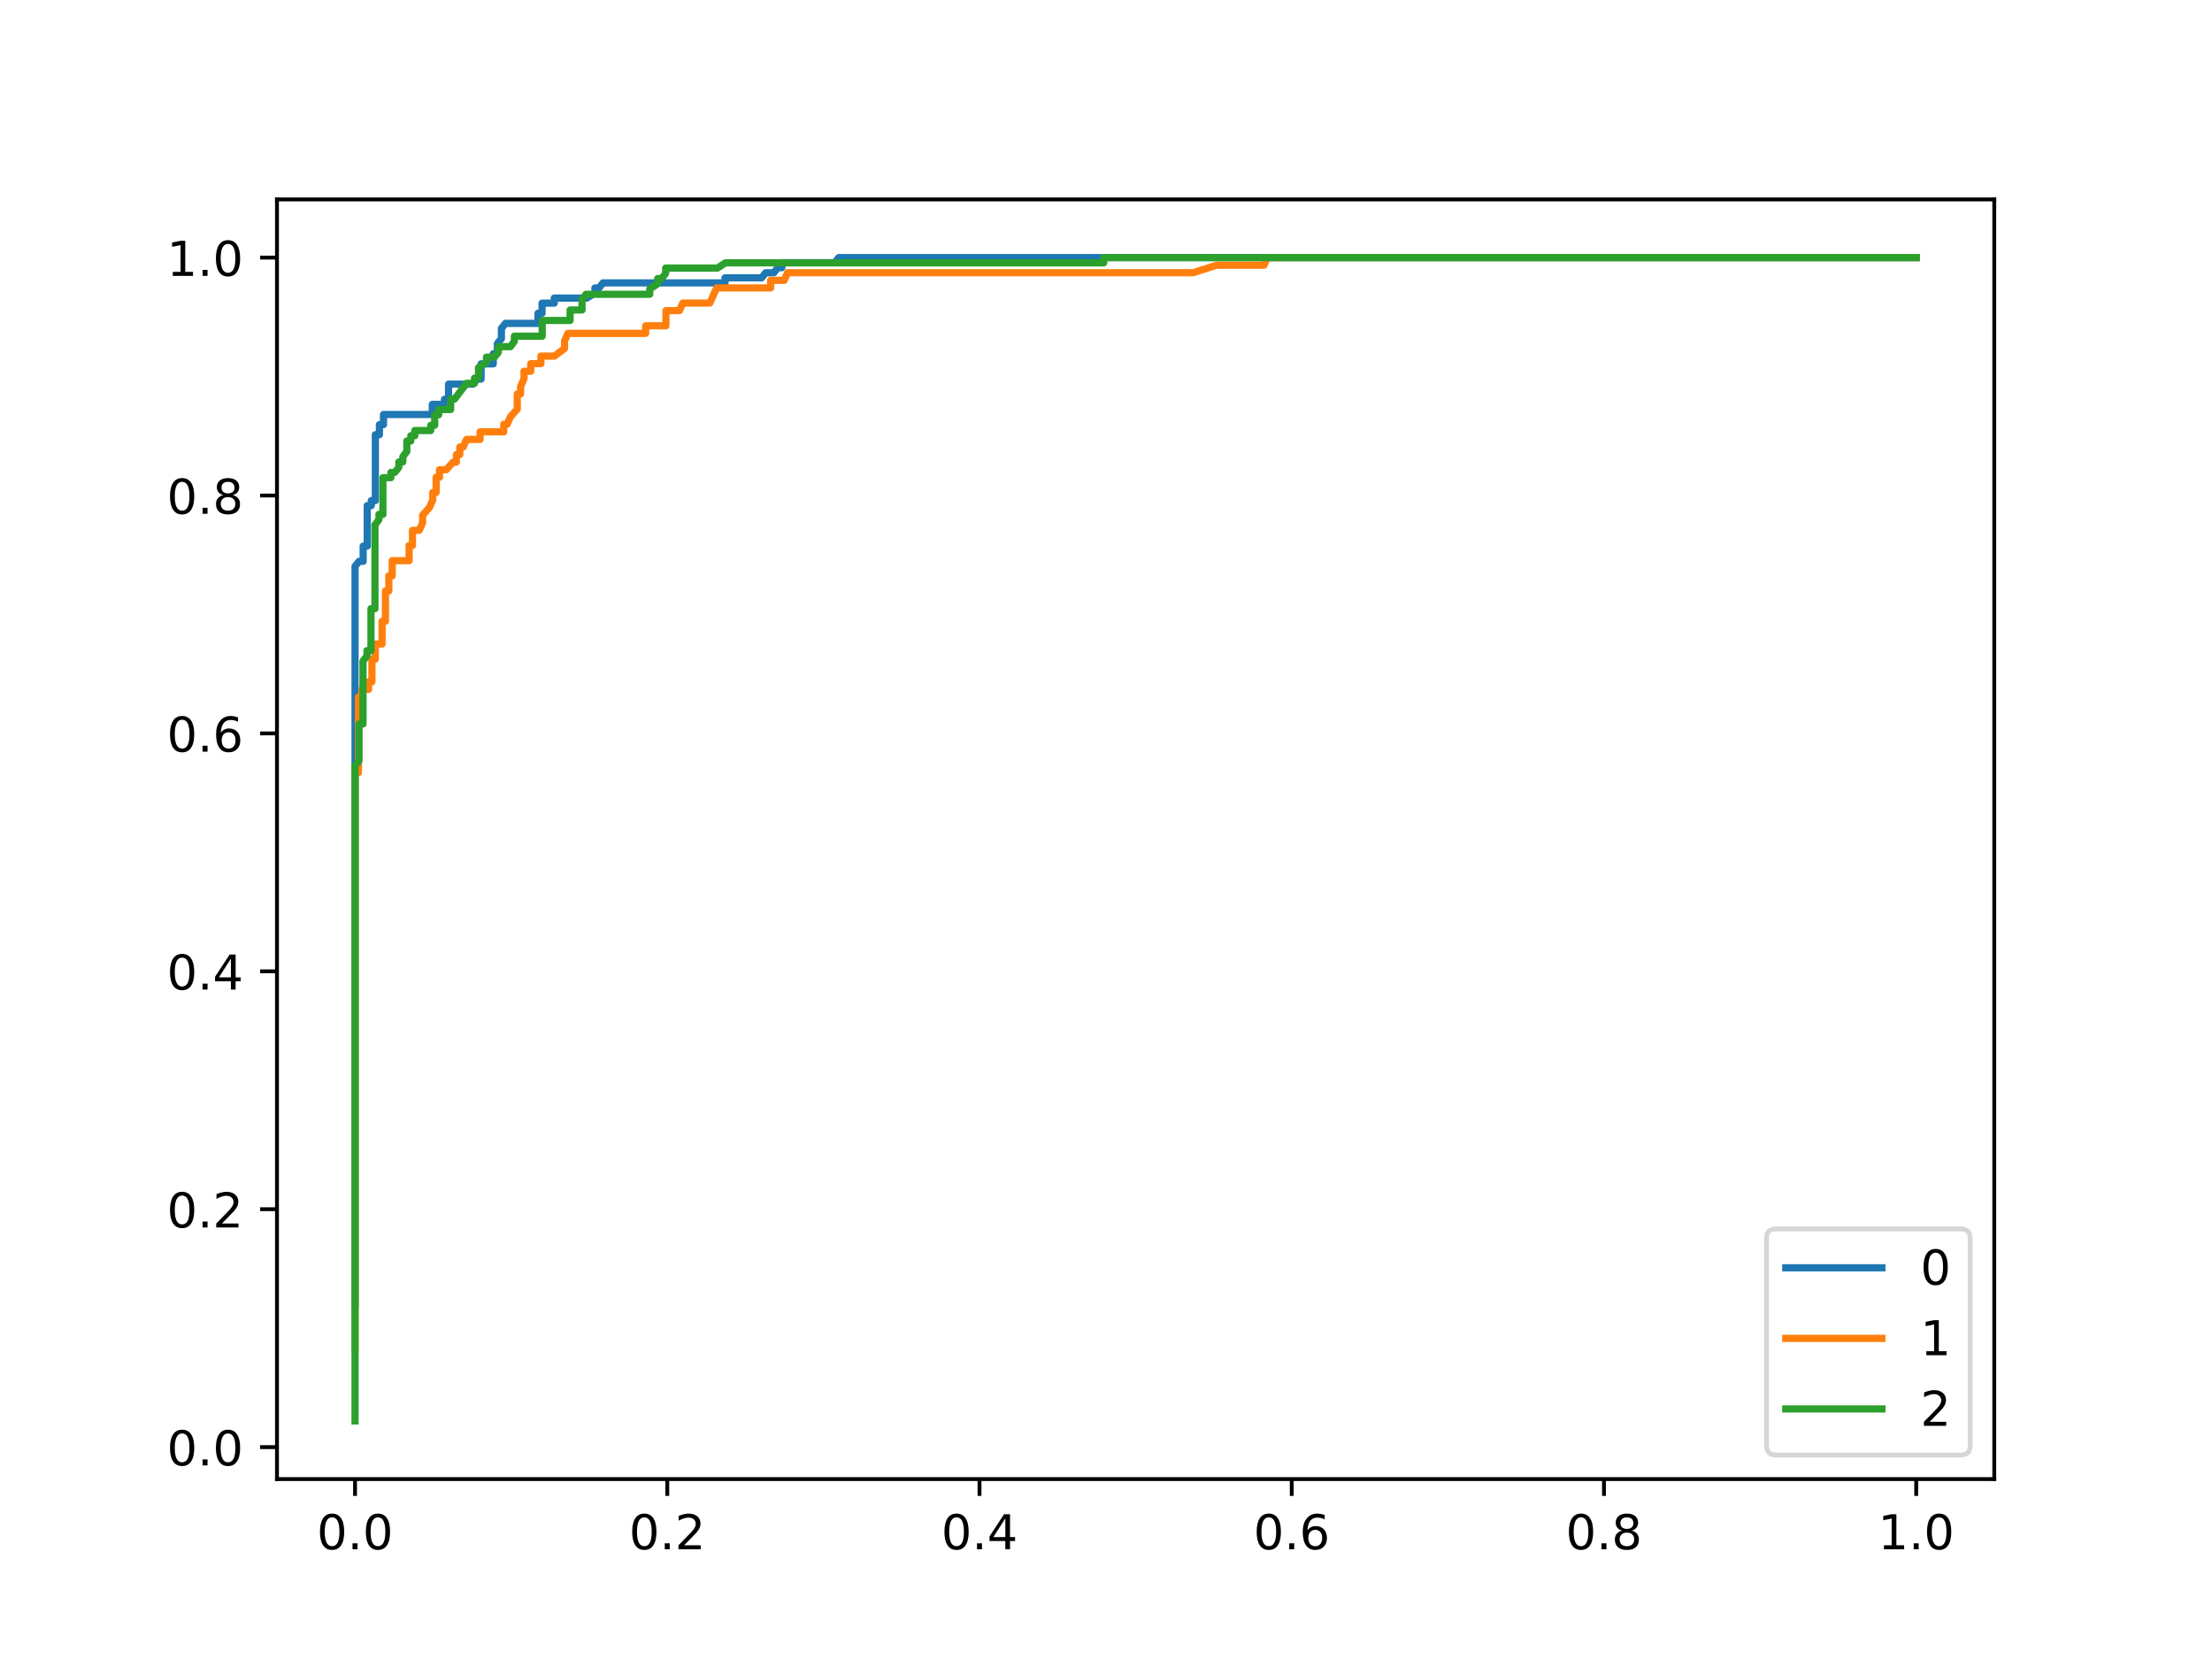
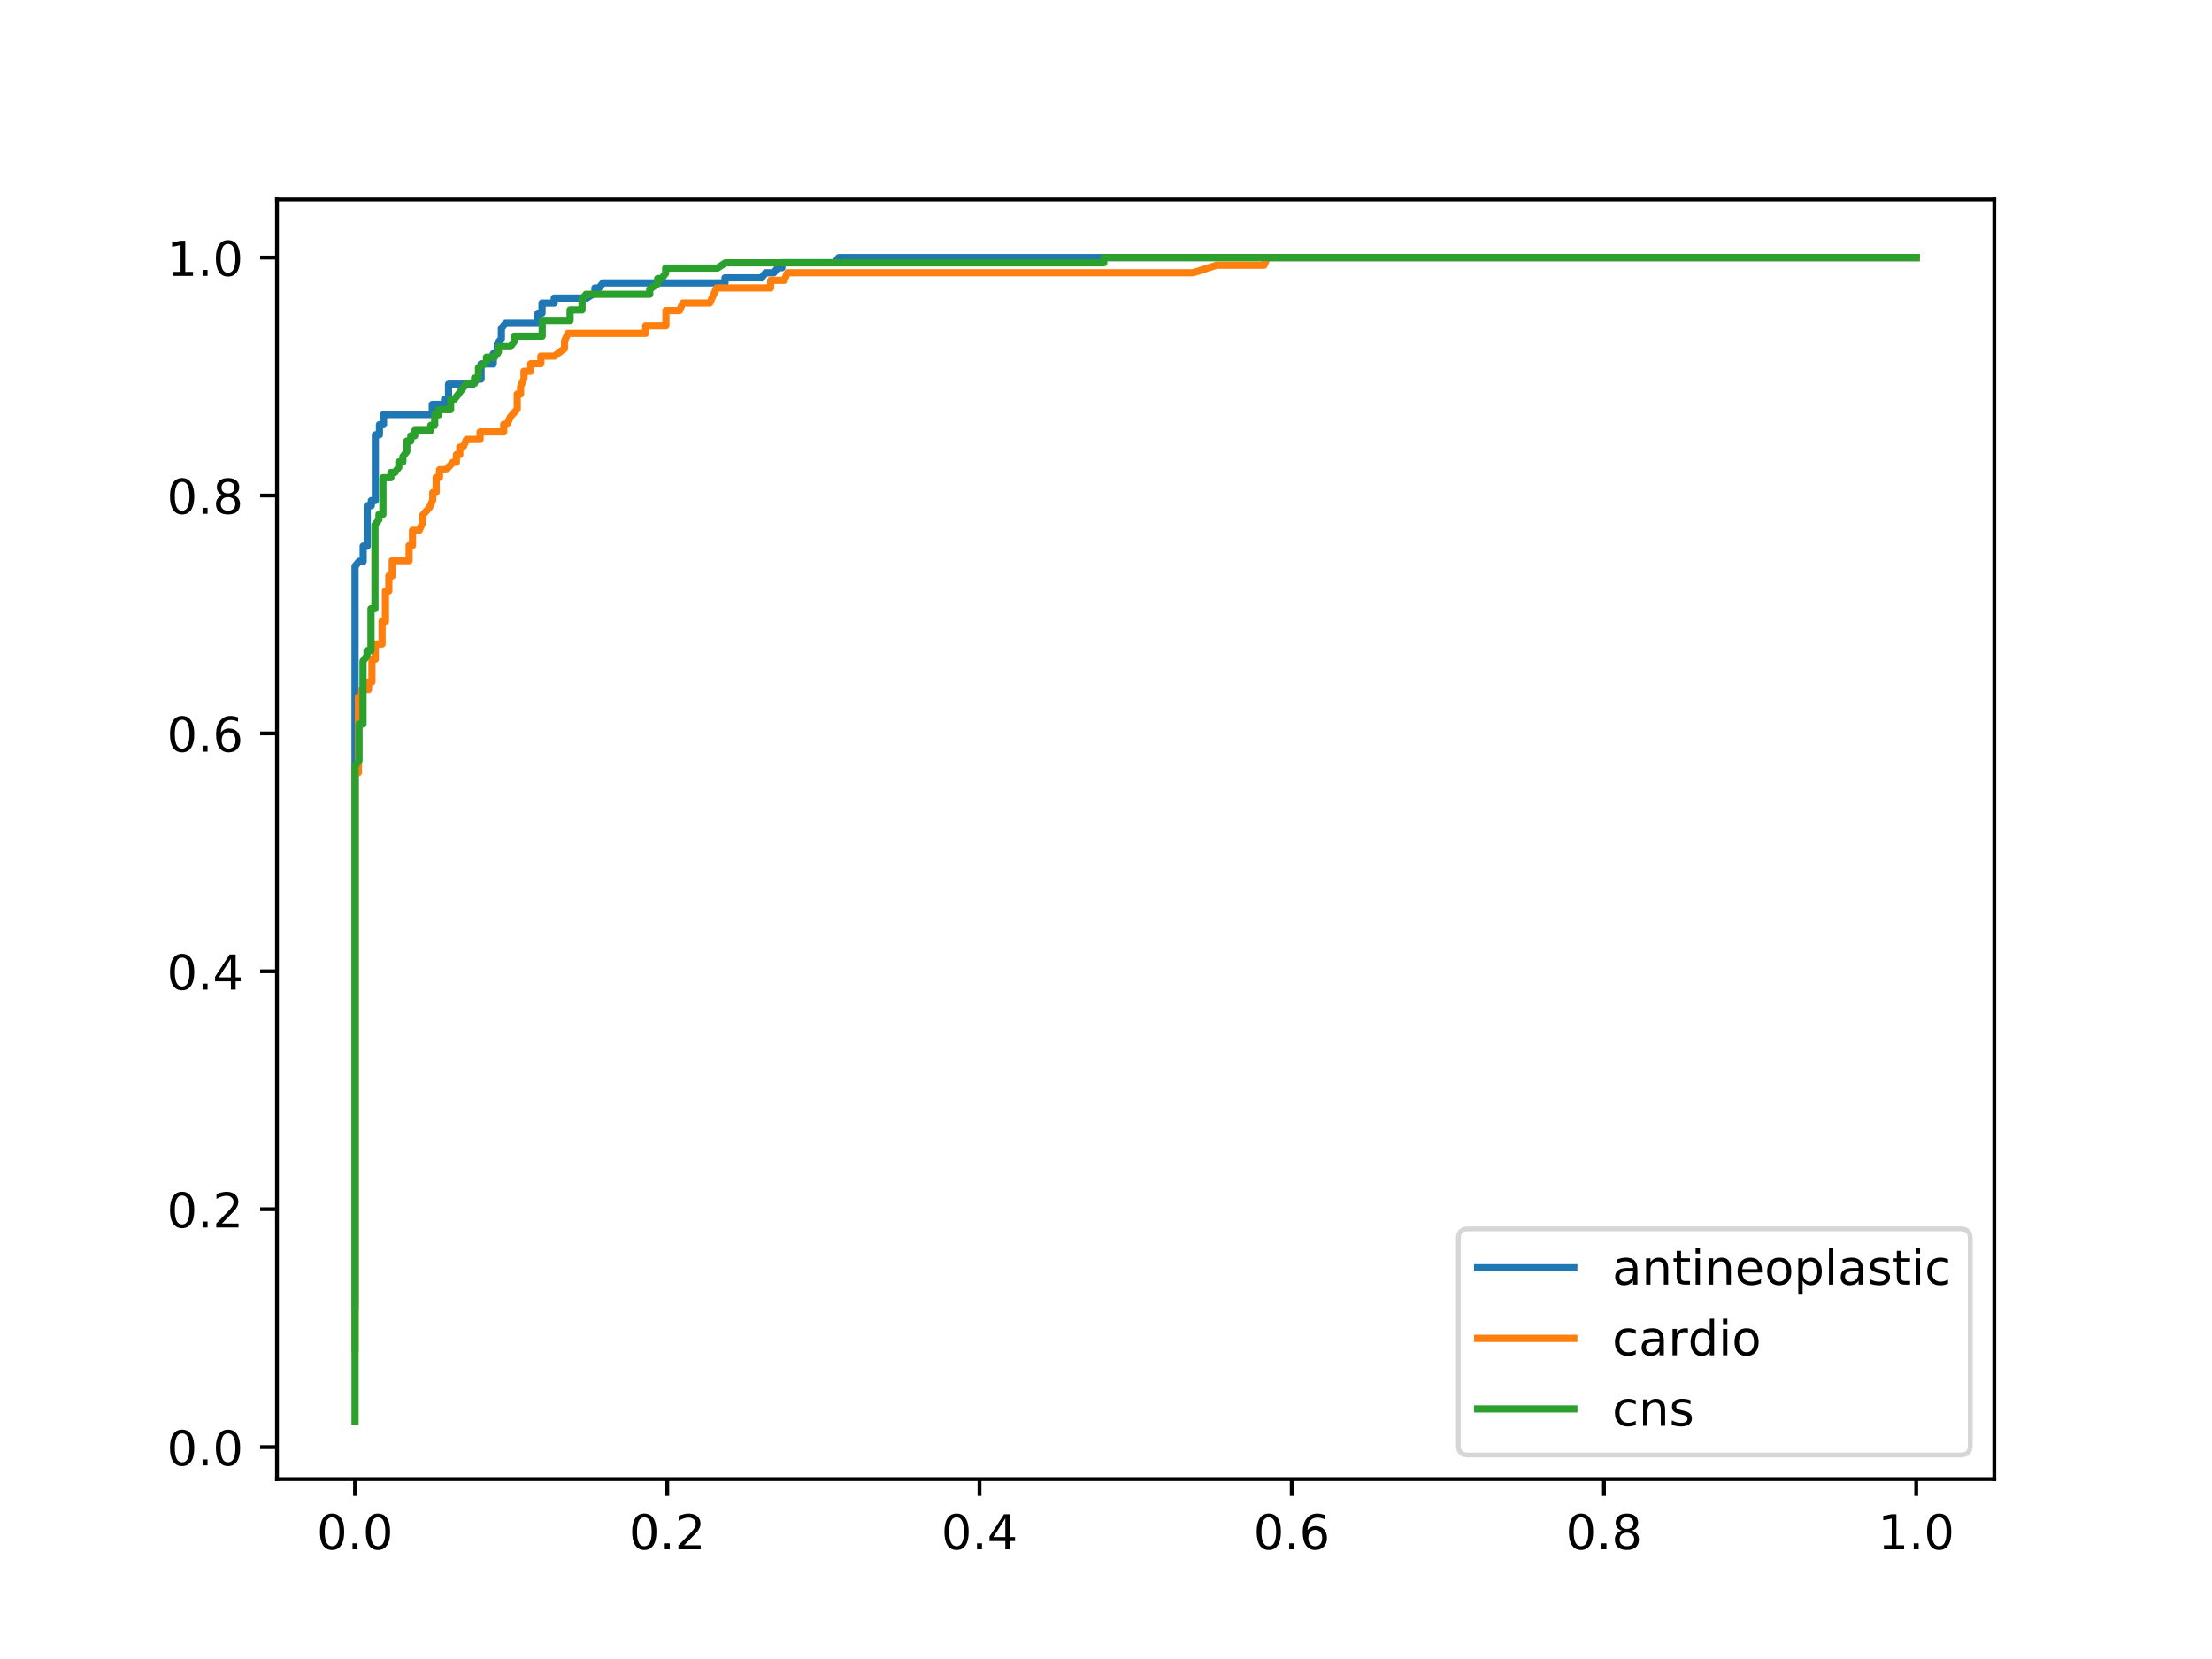
<svg xmlns="http://www.w3.org/2000/svg" xmlns:xlink="http://www.w3.org/1999/xlink" height="345pt" version="1.1" viewBox="0 0 460 345" width="460pt">
  <defs>
    <style type="text/css">
*{stroke-linecap:butt;stroke-linejoin:round;}
  </style>
  </defs>
  <g id="figure_1">
    <g id="patch_1">
      <path d="M 0 345.6  L 460.8 345.6  L 460.8 0  L 0 0  z " style="fill:#ffffff;" />
    </g>
    <g id="axes_1">
      <g id="patch_2">
        <path d="M 57.6 307.584  L 414.72 307.584  L 414.72 41.472  L 57.6 41.472  z " style="fill:#ffffff;" />
      </g>
      <g id="matplotlib.axis_1">
        <g id="xtick_1">
          <g id="line2d_1">
            <defs>
-               <path d="M 0 0  L 0 3.5  " id="m75394ae299" style="stroke:#000000;stroke-width:0.8;" />
-             </defs>
-             <g>
-               <use style="stroke:#000000;stroke-width:0.8;" x="73.833" xlink:href="#m75394ae299" y="307.584" />
+               <path d="M 0 0  L 0 3.5  " id="mabcf6161ad" style="stroke:#000000;stroke-width:0.8;" />
+             </defs>
+             <g>
+               <use style="stroke:#000000;stroke-width:0.8;" x="73.833" xlink:href="#mabcf6161ad" y="307.584" />
            </g>
          </g>
          <g id="text_1">
            <defs>
              <path d="M 31.781 66.406  Q 24.172 66.406 20.328 58.906  Q 16.5 51.422 16.5 36.375  Q 16.5 21.391 20.328 13.891  Q 24.172 6.391 31.781 6.391  Q 39.453 6.391 43.281 13.891  Q 47.125 21.391 47.125 36.375  Q 47.125 51.422 43.281 58.906  Q 39.453 66.406 31.781 66.406  z M 31.781 74.219  Q 44.047 74.219 50.516 64.516  Q 56.984 54.828 56.984 36.375  Q 56.984 17.969 50.516 8.266  Q 44.047 -1.422 31.781 -1.422  Q 19.531 -1.422 13.062 8.266  Q 6.594 17.969 6.594 36.375  Q 6.594 54.828 13.062 64.516  Q 19.531 74.219 31.781 74.219  z " id="DejaVuSans-30" />
              <path d="M 10.688 12.406  L 21 12.406  L 21 0  L 10.688 0  z " id="DejaVuSans-2e" />
            </defs>
            <g transform="translate(65.88116 322.1824)scale(0.1 -0.1)">
              <use xlink:href="#DejaVuSans-30" />
              <use x="63.623" xlink:href="#DejaVuSans-2e" />
              <use x="95.41" xlink:href="#DejaVuSans-30" />
            </g>
          </g>
        </g>
        <g id="xtick_2">
          <g id="line2d_2">
            <g>
-               <use style="stroke:#000000;stroke-width:0.8;" x="138.764" xlink:href="#m75394ae299" y="307.584" />
+               <use style="stroke:#000000;stroke-width:0.8;" x="138.764" xlink:href="#mabcf6161ad" y="307.584" />
            </g>
          </g>
          <g id="text_2">
            <defs>
              <path d="M 19.188 8.297  L 53.609 8.297  L 53.609 0  L 7.328 0  L 7.328 8.297  Q 12.938 14.109 22.625 23.891  Q 32.328 33.688 34.812 36.531  Q 39.547 41.844 41.422 45.531  Q 43.312 49.219 43.312 52.781  Q 43.312 58.594 39.234 62.25  Q 35.156 65.922 28.609 65.922  Q 23.969 65.922 18.812 64.312  Q 13.672 62.703 7.812 59.422  L 7.812 69.391  Q 13.766 71.781 18.938 73  Q 24.125 74.219 28.422 74.219  Q 39.75 74.219 46.484 68.547  Q 53.219 62.891 53.219 53.422  Q 53.219 48.922 51.531 44.891  Q 49.859 40.875 45.406 35.406  Q 44.188 33.984 37.641 27.219  Q 31.109 20.453 19.188 8.297  z " id="DejaVuSans-32" />
            </defs>
            <g transform="translate(130.8121 322.1824)scale(0.1 -0.1)">
              <use xlink:href="#DejaVuSans-30" />
              <use x="63.623" xlink:href="#DejaVuSans-2e" />
              <use x="95.41" xlink:href="#DejaVuSans-32" />
            </g>
          </g>
        </g>
        <g id="xtick_3">
          <g id="line2d_3">
            <g>
-               <use style="stroke:#000000;stroke-width:0.8;" x="203.695" xlink:href="#m75394ae299" y="307.584" />
+               <use style="stroke:#000000;stroke-width:0.8;" x="203.695" xlink:href="#mabcf6161ad" y="307.584" />
            </g>
          </g>
          <g id="text_3">
            <defs>
              <path d="M 37.797 64.312  L 12.891 25.391  L 37.797 25.391  z M 35.203 72.906  L 47.609 72.906  L 47.609 25.391  L 58.016 25.391  L 58.016 17.188  L 47.609 17.188  L 47.609 0  L 37.797 0  L 37.797 17.188  L 4.891 17.188  L 4.891 26.703  z " id="DejaVuSans-34" />
            </defs>
            <g transform="translate(195.743 322.1824)scale(0.1 -0.1)">
              <use xlink:href="#DejaVuSans-30" />
              <use x="63.623" xlink:href="#DejaVuSans-2e" />
              <use x="95.41" xlink:href="#DejaVuSans-34" />
            </g>
          </g>
        </g>
        <g id="xtick_4">
          <g id="line2d_4">
            <g>
-               <use style="stroke:#000000;stroke-width:0.8;" x="268.625" xlink:href="#m75394ae299" y="307.584" />
+               <use style="stroke:#000000;stroke-width:0.8;" x="268.625" xlink:href="#mabcf6161ad" y="307.584" />
            </g>
          </g>
          <g id="text_4">
            <defs>
              <path d="M 33.016 40.375  Q 26.375 40.375 22.484 35.828  Q 18.609 31.297 18.609 23.391  Q 18.609 15.531 22.484 10.953  Q 26.375 6.391 33.016 6.391  Q 39.656 6.391 43.531 10.953  Q 47.406 15.531 47.406 23.391  Q 47.406 31.297 43.531 35.828  Q 39.656 40.375 33.016 40.375  z M 52.594 71.297  L 52.594 62.312  Q 48.875 64.062 45.094 64.984  Q 41.312 65.922 37.594 65.922  Q 27.828 65.922 22.672 59.328  Q 17.531 52.734 16.797 39.406  Q 19.672 43.656 24.016 45.922  Q 28.375 48.188 33.594 48.188  Q 44.578 48.188 50.953 41.516  Q 57.328 34.859 57.328 23.391  Q 57.328 12.156 50.688 5.359  Q 44.047 -1.422 33.016 -1.422  Q 20.359 -1.422 13.672 8.266  Q 6.984 17.969 6.984 36.375  Q 6.984 53.656 15.188 63.938  Q 23.391 74.219 37.203 74.219  Q 40.922 74.219 44.703 73.484  Q 48.484 72.75 52.594 71.297  z " id="DejaVuSans-36" />
            </defs>
            <g transform="translate(260.6739 322.1824)scale(0.1 -0.1)">
              <use xlink:href="#DejaVuSans-30" />
              <use x="63.623" xlink:href="#DejaVuSans-2e" />
              <use x="95.41" xlink:href="#DejaVuSans-36" />
            </g>
          </g>
        </g>
        <g id="xtick_5">
          <g id="line2d_5">
            <g>
-               <use style="stroke:#000000;stroke-width:0.8;" x="333.556" xlink:href="#m75394ae299" y="307.584" />
+               <use style="stroke:#000000;stroke-width:0.8;" x="333.556" xlink:href="#mabcf6161ad" y="307.584" />
            </g>
          </g>
          <g id="text_5">
            <defs>
              <path d="M 31.781 34.625  Q 24.75 34.625 20.719 30.859  Q 16.703 27.094 16.703 20.516  Q 16.703 13.922 20.719 10.156  Q 24.75 6.391 31.781 6.391  Q 38.812 6.391 42.859 10.172  Q 46.922 13.969 46.922 20.516  Q 46.922 27.094 42.891 30.859  Q 38.875 34.625 31.781 34.625  z M 21.922 38.812  Q 15.578 40.375 12.031 44.719  Q 8.5 49.078 8.5 55.328  Q 8.5 64.062 14.719 69.141  Q 20.953 74.219 31.781 74.219  Q 42.672 74.219 48.875 69.141  Q 55.078 64.062 55.078 55.328  Q 55.078 49.078 51.531 44.719  Q 48 40.375 41.703 38.812  Q 48.828 37.156 52.797 32.312  Q 56.781 27.484 56.781 20.516  Q 56.781 9.906 50.312 4.234  Q 43.844 -1.422 31.781 -1.422  Q 19.734 -1.422 13.25 4.234  Q 6.781 9.906 6.781 20.516  Q 6.781 27.484 10.781 32.312  Q 14.797 37.156 21.922 38.812  z M 18.312 54.391  Q 18.312 48.734 21.844 45.562  Q 25.391 42.391 31.781 42.391  Q 38.141 42.391 41.719 45.562  Q 45.312 48.734 45.312 54.391  Q 45.312 60.062 41.719 63.234  Q 38.141 66.406 31.781 66.406  Q 25.391 66.406 21.844 63.234  Q 18.312 60.062 18.312 54.391  z " id="DejaVuSans-38" />
            </defs>
            <g transform="translate(325.6048 322.1824)scale(0.1 -0.1)">
              <use xlink:href="#DejaVuSans-30" />
              <use x="63.623" xlink:href="#DejaVuSans-2e" />
              <use x="95.41" xlink:href="#DejaVuSans-38" />
            </g>
          </g>
        </g>
        <g id="xtick_6">
          <g id="line2d_6">
            <g>
-               <use style="stroke:#000000;stroke-width:0.8;" x="398.487" xlink:href="#m75394ae299" y="307.584" />
+               <use style="stroke:#000000;stroke-width:0.8;" x="398.487" xlink:href="#mabcf6161ad" y="307.584" />
            </g>
          </g>
          <g id="text_6">
            <defs>
              <path d="M 12.406 8.297  L 28.516 8.297  L 28.516 63.922  L 10.984 60.406  L 10.984 69.391  L 28.422 72.906  L 38.281 72.906  L 38.281 8.297  L 54.391 8.297  L 54.391 0  L 12.406 0  z " id="DejaVuSans-31" />
            </defs>
            <g transform="translate(390.5357 322.1824)scale(0.1 -0.1)">
              <use xlink:href="#DejaVuSans-31" />
              <use x="63.623" xlink:href="#DejaVuSans-2e" />
              <use x="95.41" xlink:href="#DejaVuSans-30" />
            </g>
          </g>
        </g>
      </g>
      <g id="matplotlib.axis_2">
        <g id="ytick_1">
          <g id="line2d_7">
            <defs>
-               <path d="M 0 0  L -3.5 0  " id="m006917c6c1" style="stroke:#000000;stroke-width:0.8;" />
-             </defs>
-             <g>
-               <use style="stroke:#000000;stroke-width:0.8;" x="57.6" xlink:href="#m006917c6c1" y="300.937" />
+               <path d="M 0 0  L -3.5 0  " id="m30cd8ab8b6" style="stroke:#000000;stroke-width:0.8;" />
+             </defs>
+             <g>
+               <use style="stroke:#000000;stroke-width:0.8;" x="57.6" xlink:href="#m30cd8ab8b6" y="300.937" />
            </g>
          </g>
          <g id="text_7">
            <g transform="translate(34.69687 304.7359)scale(0.1 -0.1)">
              <use xlink:href="#DejaVuSans-30" />
              <use x="63.623" xlink:href="#DejaVuSans-2e" />
              <use x="95.41" xlink:href="#DejaVuSans-30" />
            </g>
          </g>
        </g>
        <g id="ytick_2">
          <g id="line2d_8">
            <g>
-               <use style="stroke:#000000;stroke-width:0.8;" x="57.6" xlink:href="#m006917c6c1" y="251.463" />
+               <use style="stroke:#000000;stroke-width:0.8;" x="57.6" xlink:href="#m30cd8ab8b6" y="251.463" />
            </g>
          </g>
          <g id="text_8">
            <g transform="translate(34.69687 255.2621)scale(0.1 -0.1)">
              <use xlink:href="#DejaVuSans-30" />
              <use x="63.623" xlink:href="#DejaVuSans-2e" />
              <use x="95.41" xlink:href="#DejaVuSans-32" />
            </g>
          </g>
        </g>
        <g id="ytick_3">
          <g id="line2d_9">
            <g>
-               <use style="stroke:#000000;stroke-width:0.8;" x="57.6" xlink:href="#m006917c6c1" y="201.989" />
+               <use style="stroke:#000000;stroke-width:0.8;" x="57.6" xlink:href="#m30cd8ab8b6" y="201.989" />
            </g>
          </g>
          <g id="text_9">
            <g transform="translate(34.69687 205.7884)scale(0.1 -0.1)">
              <use xlink:href="#DejaVuSans-30" />
              <use x="63.623" xlink:href="#DejaVuSans-2e" />
              <use x="95.41" xlink:href="#DejaVuSans-34" />
            </g>
          </g>
        </g>
        <g id="ytick_4">
          <g id="line2d_10">
            <g>
-               <use style="stroke:#000000;stroke-width:0.8;" x="57.6" xlink:href="#m006917c6c1" y="152.515" />
+               <use style="stroke:#000000;stroke-width:0.8;" x="57.6" xlink:href="#m30cd8ab8b6" y="152.515" />
            </g>
          </g>
          <g id="text_10">
            <g transform="translate(34.69687 156.3147)scale(0.1 -0.1)">
              <use xlink:href="#DejaVuSans-30" />
              <use x="63.623" xlink:href="#DejaVuSans-2e" />
              <use x="95.41" xlink:href="#DejaVuSans-36" />
            </g>
          </g>
        </g>
        <g id="ytick_5">
          <g id="line2d_11">
            <g>
-               <use style="stroke:#000000;stroke-width:0.8;" x="57.6" xlink:href="#m006917c6c1" y="103.042" />
+               <use style="stroke:#000000;stroke-width:0.8;" x="57.6" xlink:href="#m30cd8ab8b6" y="103.042" />
            </g>
          </g>
          <g id="text_11">
            <g transform="translate(34.69687 106.8409)scale(0.1 -0.1)">
              <use xlink:href="#DejaVuSans-30" />
              <use x="63.623" xlink:href="#DejaVuSans-2e" />
              <use x="95.41" xlink:href="#DejaVuSans-38" />
            </g>
          </g>
        </g>
        <g id="ytick_6">
          <g id="line2d_12">
            <g>
-               <use style="stroke:#000000;stroke-width:0.8;" x="57.6" xlink:href="#m006917c6c1" y="53.568" />
+               <use style="stroke:#000000;stroke-width:0.8;" x="57.6" xlink:href="#m30cd8ab8b6" y="53.568" />
            </g>
          </g>
          <g id="text_12">
            <g transform="translate(34.69687 57.36722)scale(0.1 -0.1)">
              <use xlink:href="#DejaVuSans-31" />
              <use x="63.623" xlink:href="#DejaVuSans-2e" />
              <use x="95.41" xlink:href="#DejaVuSans-30" />
            </g>
          </g>
        </g>
      </g>
      <g id="line2d_13">
-         <path clip-path="url(#p6f23b8242f)" d="M 73.833 271.463  L 73.833 117.779  L 74.678 116.726  L 75.524 116.726  L 75.524 113.568  L 76.369 113.568  L 76.369 105.147  L 77.215 105.147  L 77.215 104.094  L 78.06 104.094  L 78.06 90.41  L 78.905 90.41  L 78.905 88.305  L 79.751 88.305  L 79.751 86.2  L 89.896 86.2  L 89.896 84.094  L 92.433 84.094  L 92.433 83.042  L 93.278 83.042  L 93.278 79.884  L 98.351 79.884  L 99.196 78.831  L 100.042 78.831  L 100.042 75.673  L 102.578 75.673  L 102.578 73.568  L 103.424 73.568  L 103.424 71.463  L 104.269 70.41  L 104.269 68.305  L 105.115 67.252  L 111.878 67.252  L 111.878 65.147  L 112.724 65.147  L 112.724 63.042  L 115.26 63.042  L 115.26 61.989  L 122.024 61.989  L 123.715 60.936  L 123.715 59.884  L 124.56 59.884  L 125.405 58.831  L 150.769 58.831  L 150.769 57.779  L 158.378 57.779  L 159.224 56.726  L 160.915 56.726  L 161.76 55.673  L 162.605 55.673  L 162.605 54.621  L 173.596 54.621  L 174.442 53.568  L 398.487 53.568  L 398.487 53.568  " style="fill:none;stroke:#1f77b4;stroke-linecap:square;stroke-width:1.5;" />
+         <path clip-path="url(#p644ba0ac68)" d="M 73.833 271.463  L 73.833 117.779  L 74.678 116.726  L 75.524 116.726  L 75.524 113.568  L 76.369 113.568  L 76.369 105.147  L 77.215 105.147  L 77.215 104.094  L 78.06 104.094  L 78.06 90.41  L 78.905 90.41  L 78.905 88.305  L 79.751 88.305  L 79.751 86.2  L 89.896 86.2  L 89.896 84.094  L 92.433 84.094  L 92.433 83.042  L 93.278 83.042  L 93.278 79.884  L 98.351 79.884  L 99.196 78.831  L 100.042 78.831  L 100.042 75.673  L 102.578 75.673  L 102.578 73.568  L 103.424 73.568  L 103.424 71.463  L 104.269 70.41  L 104.269 68.305  L 105.115 67.252  L 111.878 67.252  L 111.878 65.147  L 112.724 65.147  L 112.724 63.042  L 115.26 63.042  L 115.26 61.989  L 122.024 61.989  L 123.715 60.936  L 123.715 59.884  L 124.56 59.884  L 125.405 58.831  L 150.769 58.831  L 150.769 57.779  L 158.378 57.779  L 159.224 56.726  L 160.915 56.726  L 161.76 55.673  L 162.605 55.673  L 162.605 54.621  L 173.596 54.621  L 174.442 53.568  L 398.487 53.568  L 398.487 53.568  " style="fill:none;stroke:#1f77b4;stroke-linecap:square;stroke-width:1.5;" />
      </g>
      <g id="line2d_14">
-         <path clip-path="url(#p6f23b8242f)" d="M 73.833 280.454  L 73.833 160.709  L 74.535 160.709  L 74.535 144.953  L 75.238 144.953  L 75.238 143.377  L 76.644 143.377  L 76.644 141.801  L 77.346 141.801  L 77.346 137.075  L 78.049 137.075  L 78.049 133.923  L 79.454 133.923  L 79.454 129.197  L 80.157 129.197  L 80.157 122.894  L 80.86 122.894  L 80.86 119.743  L 81.563 119.743  L 81.563 116.592  L 85.076 116.592  L 85.076 113.441  L 85.779 113.441  L 85.779 110.289  L 87.184 110.289  L 87.887 108.714  L 87.887 107.138  L 89.292 105.563  L 89.995 103.987  L 89.995 102.411  L 90.698 102.411  L 90.698 99.26  L 91.401 99.26  L 91.401 97.685  L 92.806 97.685  L 94.211 96.109  L 94.914 96.109  L 94.914 94.534  L 95.617 94.534  L 95.617 92.958  L 96.32 92.958  L 97.022 91.382  L 99.833 91.382  L 99.833 89.807  L 104.752 89.807  L 104.752 88.231  L 105.455 88.231  L 106.158 86.656  L 107.563 85.08  L 107.563 81.929  L 108.266 81.929  L 108.266 80.353  L 108.969 78.778  L 108.969 77.202  L 110.374 77.202  L 110.374 75.626  L 112.482 75.626  L 112.482 74.051  L 115.293 74.051  L 117.401 72.475  L 117.401 70.9  L 118.104 69.324  L 134.266 69.324  L 134.266 67.748  L 138.483 67.748  L 138.483 64.597  L 141.293 64.597  L 141.996 63.022  L 147.618 63.022  L 149.023 59.87  L 160.267 59.87  L 160.267 58.295  L 163.078 58.295  L 163.78 56.719  L 248.106 56.719  L 253.025 55.144  L 262.863 55.144  L 263.566 53.568  L 398.487 53.568  L 398.487 53.568  " style="fill:none;stroke:#ff7f0e;stroke-linecap:square;stroke-width:1.5;" />
+         <path clip-path="url(#p644ba0ac68)" d="M 73.833 280.454  L 73.833 160.709  L 74.535 160.709  L 74.535 144.953  L 75.238 144.953  L 75.238 143.377  L 76.644 143.377  L 76.644 141.801  L 77.346 141.801  L 77.346 137.075  L 78.049 137.075  L 78.049 133.923  L 79.454 133.923  L 79.454 129.197  L 80.157 129.197  L 80.157 122.894  L 80.86 122.894  L 80.86 119.743  L 81.563 119.743  L 81.563 116.592  L 85.076 116.592  L 85.076 113.441  L 85.779 113.441  L 85.779 110.289  L 87.184 110.289  L 87.887 108.714  L 87.887 107.138  L 89.292 105.563  L 89.995 103.987  L 89.995 102.411  L 90.698 102.411  L 90.698 99.26  L 91.401 99.26  L 91.401 97.685  L 92.806 97.685  L 94.211 96.109  L 94.914 96.109  L 94.914 94.534  L 95.617 94.534  L 95.617 92.958  L 96.32 92.958  L 97.022 91.382  L 99.833 91.382  L 99.833 89.807  L 104.752 89.807  L 104.752 88.231  L 105.455 88.231  L 106.158 86.656  L 107.563 85.08  L 107.563 81.929  L 108.266 81.929  L 108.266 80.353  L 108.969 78.778  L 108.969 77.202  L 110.374 77.202  L 110.374 75.626  L 112.482 75.626  L 112.482 74.051  L 115.293 74.051  L 117.401 72.475  L 117.401 70.9  L 118.104 69.324  L 134.266 69.324  L 134.266 67.748  L 138.483 67.748  L 138.483 64.597  L 141.293 64.597  L 141.996 63.022  L 147.618 63.022  L 149.023 59.87  L 160.267 59.87  L 160.267 58.295  L 163.078 58.295  L 163.78 56.719  L 248.106 56.719  L 253.025 55.144  L 262.863 55.144  L 263.566 53.568  L 398.487 53.568  L 398.487 53.568  " style="fill:none;stroke:#ff7f0e;stroke-linecap:square;stroke-width:1.5;" />
      </g>
      <g id="line2d_15">
-         <path clip-path="url(#p6f23b8242f)" d="M 73.833 295.488  L 73.833 159.272  L 74.661 158.182  L 74.661 150.554  L 75.489 150.554  L 75.489 137.477  L 76.317 136.387  L 76.317 135.298  L 77.146 135.298  L 77.146 126.58  L 77.974 126.58  L 77.974 109.144  L 78.802 108.054  L 78.802 106.965  L 79.63 106.965  L 79.63 99.337  L 81.287 99.337  L 81.287 98.247  L 82.115 98.247  L 82.943 97.157  L 82.943 96.067  L 83.771 96.067  L 83.771 94.978  L 84.599 93.888  L 84.599 91.709  L 85.428 91.709  L 85.428 90.619  L 86.256 90.619  L 86.256 89.529  L 89.569 89.529  L 89.569 88.439  L 90.397 88.439  L 90.397 86.26  L 91.225 86.26  L 91.225 85.17  L 93.71 85.17  L 93.71 82.991  L 94.538 82.991  L 97.022 79.722  L 98.679 79.722  L 98.679 78.632  L 99.507 78.632  L 99.507 76.452  L 101.163 75.363  L 101.163 74.273  L 102.82 74.273  L 103.648 73.183  L 103.648 72.093  L 106.133 72.093  L 106.961 71.004  L 106.961 69.914  L 112.758 69.914  L 112.758 66.645  L 118.556 66.645  L 118.556 64.465  L 121.04 64.465  L 121.04 62.286  L 121.868 61.196  L 135.12 61.196  L 135.12 60.106  L 136.776 59.017  L 136.776 57.927  L 137.604 57.927  L 138.432 56.837  L 138.432 55.747  L 149.199 55.747  L 150.855 54.658  L 229.534 54.658  L 229.534 53.568  L 398.487 53.568  L 398.487 53.568  " style="fill:none;stroke:#2ca02c;stroke-linecap:square;stroke-width:1.5;" />
+         <path clip-path="url(#p644ba0ac68)" d="M 73.833 295.488  L 73.833 159.272  L 74.661 158.182  L 74.661 150.554  L 75.489 150.554  L 75.489 137.477  L 76.317 136.387  L 76.317 135.298  L 77.146 135.298  L 77.146 126.58  L 77.974 126.58  L 77.974 109.144  L 78.802 108.054  L 78.802 106.965  L 79.63 106.965  L 79.63 99.337  L 81.287 99.337  L 81.287 98.247  L 82.115 98.247  L 82.943 97.157  L 82.943 96.067  L 83.771 96.067  L 83.771 94.978  L 84.599 93.888  L 84.599 91.709  L 85.428 91.709  L 85.428 90.619  L 86.256 90.619  L 86.256 89.529  L 89.569 89.529  L 89.569 88.439  L 90.397 88.439  L 90.397 86.26  L 91.225 86.26  L 91.225 85.17  L 93.71 85.17  L 93.71 82.991  L 94.538 82.991  L 97.022 79.722  L 98.679 79.722  L 98.679 78.632  L 99.507 78.632  L 99.507 76.452  L 101.163 75.363  L 101.163 74.273  L 102.82 74.273  L 103.648 73.183  L 103.648 72.093  L 106.133 72.093  L 106.961 71.004  L 106.961 69.914  L 112.758 69.914  L 112.758 66.645  L 118.556 66.645  L 118.556 64.465  L 121.04 64.465  L 121.04 62.286  L 121.868 61.196  L 135.12 61.196  L 135.12 60.106  L 136.776 59.017  L 136.776 57.927  L 137.604 57.927  L 138.432 56.837  L 138.432 55.747  L 149.199 55.747  L 150.855 54.658  L 229.534 54.658  L 229.534 53.568  L 398.487 53.568  L 398.487 53.568  " style="fill:none;stroke:#2ca02c;stroke-linecap:square;stroke-width:1.5;" />
      </g>
      <g id="patch_3">
        <path d="M 57.6 307.584  L 57.6 41.472  " style="fill:none;stroke:#000000;stroke-linecap:square;stroke-linejoin:miter;stroke-width:0.8;" />
      </g>
      <g id="patch_4">
        <path d="M 414.72 307.584  L 414.72 41.472  " style="fill:none;stroke:#000000;stroke-linecap:square;stroke-linejoin:miter;stroke-width:0.8;" />
      </g>
      <g id="patch_5">
        <path d="M 57.6 307.584  L 414.72 307.584  " style="fill:none;stroke:#000000;stroke-linecap:square;stroke-linejoin:miter;stroke-width:0.8;" />
      </g>
      <g id="patch_6">
        <path d="M 57.6 41.472  L 414.72 41.472  " style="fill:none;stroke:#000000;stroke-linecap:square;stroke-linejoin:miter;stroke-width:0.8;" />
      </g>
      <g id="legend_1">
        <g id="patch_7">
-           <path d="M 369.358 302.584  L 407.72 302.584  Q 409.72 302.584 409.72 300.584  L 409.72 257.55  Q 409.72 255.55 407.72 255.55  L 369.358 255.55  Q 367.358 255.55 367.358 257.55  L 367.358 300.584  Q 367.358 302.584 369.358 302.584  z " style="fill:#ffffff;opacity:0.8;stroke:#cccccc;stroke-linejoin:miter;" />
+           <path d="M 305.286 302.584  L 407.72 302.584  Q 409.72 302.584 409.72 300.584  L 409.72 257.55  Q 409.72 255.55 407.72 255.55  L 305.286 255.55  Q 303.286 255.55 303.286 257.55  L 303.286 300.584  Q 303.286 302.584 305.286 302.584  z " style="fill:#ffffff;opacity:0.8;stroke:#cccccc;stroke-linejoin:miter;" />
        </g>
        <g id="line2d_16">
-           <path d="M 371.358 263.648  L 391.358 263.648  " style="fill:none;stroke:#1f77b4;stroke-linecap:square;stroke-width:1.5;" />
+           <path d="M 307.286 263.648  L 327.286 263.648  " style="fill:none;stroke:#1f77b4;stroke-linecap:square;stroke-width:1.5;" />
        </g>
        <g id="line2d_17" />
        <g id="text_13">
-           <g transform="translate(399.3575 267.1481)scale(0.1 -0.1)">
-             <use xlink:href="#DejaVuSans-30" />
+           <defs>
+             <path d="M 34.281 27.484  Q 23.391 27.484 19.188 25  Q 14.984 22.516 14.984 16.5  Q 14.984 11.719 18.141 8.906  Q 21.297 6.109 26.703 6.109  Q 34.188 6.109 38.703 11.406  Q 43.219 16.703 43.219 25.484  L 43.219 27.484  z M 52.203 31.203  L 52.203 0  L 43.219 0  L 43.219 8.297  Q 40.141 3.328 35.547 0.953  Q 30.953 -1.422 24.312 -1.422  Q 15.922 -1.422 10.953 3.297  Q 6 8.016 6 15.922  Q 6 25.141 12.172 29.828  Q 18.359 34.516 30.609 34.516  L 43.219 34.516  L 43.219 35.406  Q 43.219 41.609 39.141 45  Q 35.062 48.391 27.688 48.391  Q 23 48.391 18.547 47.266  Q 14.109 46.141 10.016 43.891  L 10.016 52.203  Q 14.938 54.109 19.578 55.047  Q 24.219 56 28.609 56  Q 40.484 56 46.344 49.844  Q 52.203 43.703 52.203 31.203  z " id="DejaVuSans-61" />
+             <path d="M 54.891 33.016  L 54.891 0  L 45.906 0  L 45.906 32.719  Q 45.906 40.484 42.875 44.328  Q 39.844 48.188 33.797 48.188  Q 26.516 48.188 22.312 43.547  Q 18.109 38.922 18.109 30.906  L 18.109 0  L 9.078 0  L 9.078 54.688  L 18.109 54.688  L 18.109 46.188  Q 21.344 51.125 25.703 53.562  Q 30.078 56 35.797 56  Q 45.219 56 50.047 50.172  Q 54.891 44.344 54.891 33.016  z " id="DejaVuSans-6e" />
+             <path d="M 18.312 70.219  L 18.312 54.688  L 36.812 54.688  L 36.812 47.703  L 18.312 47.703  L 18.312 18.016  Q 18.312 11.328 20.141 9.422  Q 21.969 7.516 27.594 7.516  L 36.812 7.516  L 36.812 0  L 27.594 0  Q 17.188 0 13.234 3.875  Q 9.281 7.766 9.281 18.016  L 9.281 47.703  L 2.688 47.703  L 2.688 54.688  L 9.281 54.688  L 9.281 70.219  z " id="DejaVuSans-74" />
+             <path d="M 9.422 54.688  L 18.406 54.688  L 18.406 0  L 9.422 0  z M 9.422 75.984  L 18.406 75.984  L 18.406 64.594  L 9.422 64.594  z " id="DejaVuSans-69" />
+             <path d="M 56.203 29.594  L 56.203 25.203  L 14.891 25.203  Q 15.484 15.922 20.484 11.062  Q 25.484 6.203 34.422 6.203  Q 39.594 6.203 44.453 7.469  Q 49.312 8.734 54.109 11.281  L 54.109 2.781  Q 49.266 0.734 44.188 -0.344  Q 39.109 -1.422 33.891 -1.422  Q 20.797 -1.422 13.156 6.188  Q 5.516 13.812 5.516 26.812  Q 5.516 40.234 12.766 48.109  Q 20.016 56 32.328 56  Q 43.359 56 49.781 48.891  Q 56.203 41.797 56.203 29.594  z M 47.219 32.234  Q 47.125 39.594 43.094 43.984  Q 39.062 48.391 32.422 48.391  Q 24.906 48.391 20.391 44.141  Q 15.875 39.891 15.188 32.172  z " id="DejaVuSans-65" />
+             <path d="M 30.609 48.391  Q 23.391 48.391 19.188 42.75  Q 14.984 37.109 14.984 27.297  Q 14.984 17.484 19.156 11.844  Q 23.344 6.203 30.609 6.203  Q 37.797 6.203 41.984 11.859  Q 46.188 17.531 46.188 27.297  Q 46.188 37.016 41.984 42.703  Q 37.797 48.391 30.609 48.391  z M 30.609 56  Q 42.328 56 49.016 48.375  Q 55.719 40.766 55.719 27.297  Q 55.719 13.875 49.016 6.219  Q 42.328 -1.422 30.609 -1.422  Q 18.844 -1.422 12.172 6.219  Q 5.516 13.875 5.516 27.297  Q 5.516 40.766 12.172 48.375  Q 18.844 56 30.609 56  z " id="DejaVuSans-6f" />
+             <path d="M 18.109 8.203  L 18.109 -20.797  L 9.078 -20.797  L 9.078 54.688  L 18.109 54.688  L 18.109 46.391  Q 20.953 51.266 25.266 53.625  Q 29.594 56 35.594 56  Q 45.562 56 51.781 48.094  Q 58.016 40.188 58.016 27.297  Q 58.016 14.406 51.781 6.484  Q 45.562 -1.422 35.594 -1.422  Q 29.594 -1.422 25.266 0.953  Q 20.953 3.328 18.109 8.203  z M 48.688 27.297  Q 48.688 37.203 44.609 42.844  Q 40.531 48.484 33.406 48.484  Q 26.266 48.484 22.188 42.844  Q 18.109 37.203 18.109 27.297  Q 18.109 17.391 22.188 11.75  Q 26.266 6.109 33.406 6.109  Q 40.531 6.109 44.609 11.75  Q 48.688 17.391 48.688 27.297  z " id="DejaVuSans-70" />
+             <path d="M 9.422 75.984  L 18.406 75.984  L 18.406 0  L 9.422 0  z " id="DejaVuSans-6c" />
+             <path d="M 44.281 53.078  L 44.281 44.578  Q 40.484 46.531 36.375 47.5  Q 32.281 48.484 27.875 48.484  Q 21.188 48.484 17.844 46.438  Q 14.5 44.391 14.5 40.281  Q 14.5 37.156 16.891 35.375  Q 19.281 33.594 26.516 31.984  L 29.594 31.297  Q 39.156 29.25 43.188 25.516  Q 47.219 21.781 47.219 15.094  Q 47.219 7.469 41.188 3.016  Q 35.156 -1.422 24.609 -1.422  Q 20.219 -1.422 15.453 -0.562  Q 10.688 0.297 5.422 2  L 5.422 11.281  Q 10.406 8.688 15.234 7.391  Q 20.062 6.109 24.812 6.109  Q 31.156 6.109 34.562 8.281  Q 37.984 10.453 37.984 14.406  Q 37.984 18.062 35.516 20.016  Q 33.062 21.969 24.703 23.781  L 21.578 24.516  Q 13.234 26.266 9.516 29.906  Q 5.812 33.547 5.812 39.891  Q 5.812 47.609 11.281 51.797  Q 16.75 56 26.812 56  Q 31.781 56 36.172 55.266  Q 40.578 54.547 44.281 53.078  z " id="DejaVuSans-73" />
+             <path d="M 48.781 52.594  L 48.781 44.188  Q 44.969 46.297 41.141 47.344  Q 37.312 48.391 33.406 48.391  Q 24.656 48.391 19.812 42.844  Q 14.984 37.312 14.984 27.297  Q 14.984 17.281 19.812 11.734  Q 24.656 6.203 33.406 6.203  Q 37.312 6.203 41.141 7.25  Q 44.969 8.297 48.781 10.406  L 48.781 2.094  Q 45.016 0.344 40.984 -0.531  Q 36.969 -1.422 32.422 -1.422  Q 20.062 -1.422 12.781 6.344  Q 5.516 14.109 5.516 27.297  Q 5.516 40.672 12.859 48.328  Q 20.219 56 33.016 56  Q 37.156 56 41.109 55.141  Q 45.062 54.297 48.781 52.594  z " id="DejaVuSans-63" />
+           </defs>
+           <g transform="translate(335.2856 267.1481)scale(0.1 -0.1)">
+             <use xlink:href="#DejaVuSans-61" />
+             <use x="61.279" xlink:href="#DejaVuSans-6e" />
+             <use x="124.658" xlink:href="#DejaVuSans-74" />
+             <use x="163.867" xlink:href="#DejaVuSans-69" />
+             <use x="191.65" xlink:href="#DejaVuSans-6e" />
+             <use x="255.029" xlink:href="#DejaVuSans-65" />
+             <use x="316.553" xlink:href="#DejaVuSans-6f" />
+             <use x="377.734" xlink:href="#DejaVuSans-70" />
+             <use x="441.211" xlink:href="#DejaVuSans-6c" />
+             <use x="468.994" xlink:href="#DejaVuSans-61" />
+             <use x="530.273" xlink:href="#DejaVuSans-73" />
+             <use x="582.373" xlink:href="#DejaVuSans-74" />
+             <use x="621.582" xlink:href="#DejaVuSans-69" />
+             <use x="649.365" xlink:href="#DejaVuSans-63" />
          </g>
        </g>
        <g id="line2d_18">
-           <path d="M 371.358 278.326  L 391.358 278.326  " style="fill:none;stroke:#ff7f0e;stroke-linecap:square;stroke-width:1.5;" />
+           <path d="M 307.286 278.326  L 327.286 278.326  " style="fill:none;stroke:#ff7f0e;stroke-linecap:square;stroke-width:1.5;" />
        </g>
        <g id="line2d_19" />
        <g id="text_14">
-           <g transform="translate(399.3575 281.8262)scale(0.1 -0.1)">
-             <use xlink:href="#DejaVuSans-31" />
+           <defs>
+             <path d="M 41.109 46.297  Q 39.594 47.172 37.812 47.578  Q 36.031 48 33.891 48  Q 26.266 48 22.188 43.047  Q 18.109 38.094 18.109 28.812  L 18.109 0  L 9.078 0  L 9.078 54.688  L 18.109 54.688  L 18.109 46.188  Q 20.953 51.172 25.484 53.578  Q 30.031 56 36.531 56  Q 37.453 56 38.578 55.875  Q 39.703 55.766 41.062 55.516  z " id="DejaVuSans-72" />
+             <path d="M 45.406 46.391  L 45.406 75.984  L 54.391 75.984  L 54.391 0  L 45.406 0  L 45.406 8.203  Q 42.578 3.328 38.25 0.953  Q 33.938 -1.422 27.875 -1.422  Q 17.969 -1.422 11.734 6.484  Q 5.516 14.406 5.516 27.297  Q 5.516 40.188 11.734 48.094  Q 17.969 56 27.875 56  Q 33.938 56 38.25 53.625  Q 42.578 51.266 45.406 46.391  z M 14.797 27.297  Q 14.797 17.391 18.875 11.75  Q 22.953 6.109 30.078 6.109  Q 37.203 6.109 41.297 11.75  Q 45.406 17.391 45.406 27.297  Q 45.406 37.203 41.297 42.844  Q 37.203 48.484 30.078 48.484  Q 22.953 48.484 18.875 42.844  Q 14.797 37.203 14.797 27.297  z " id="DejaVuSans-64" />
+           </defs>
+           <g transform="translate(335.2856 281.8262)scale(0.1 -0.1)">
+             <use xlink:href="#DejaVuSans-63" />
+             <use x="54.98" xlink:href="#DejaVuSans-61" />
+             <use x="116.26" xlink:href="#DejaVuSans-72" />
+             <use x="157.357" xlink:href="#DejaVuSans-64" />
+             <use x="220.834" xlink:href="#DejaVuSans-69" />
+             <use x="248.617" xlink:href="#DejaVuSans-6f" />
          </g>
        </g>
        <g id="line2d_20">
-           <path d="M 371.358 293.004  L 391.358 293.004  " style="fill:none;stroke:#2ca02c;stroke-linecap:square;stroke-width:1.5;" />
+           <path d="M 307.286 293.004  L 327.286 293.004  " style="fill:none;stroke:#2ca02c;stroke-linecap:square;stroke-width:1.5;" />
        </g>
        <g id="line2d_21" />
        <g id="text_15">
-           <g transform="translate(399.3575 296.5043)scale(0.1 -0.1)">
-             <use xlink:href="#DejaVuSans-32" />
+           <g transform="translate(335.2856 296.5043)scale(0.1 -0.1)">
+             <use xlink:href="#DejaVuSans-63" />
+             <use x="54.98" xlink:href="#DejaVuSans-6e" />
+             <use x="118.359" xlink:href="#DejaVuSans-73" />
          </g>
        </g>
      </g>
    </g>
  </g>
  <defs>
-     <clipPath id="p6f23b8242f">
+     <clipPath id="p644ba0ac68">
      <rect height="266.112" width="357.12" x="57.6" y="41.472" />
    </clipPath>
  </defs>
</svg>
